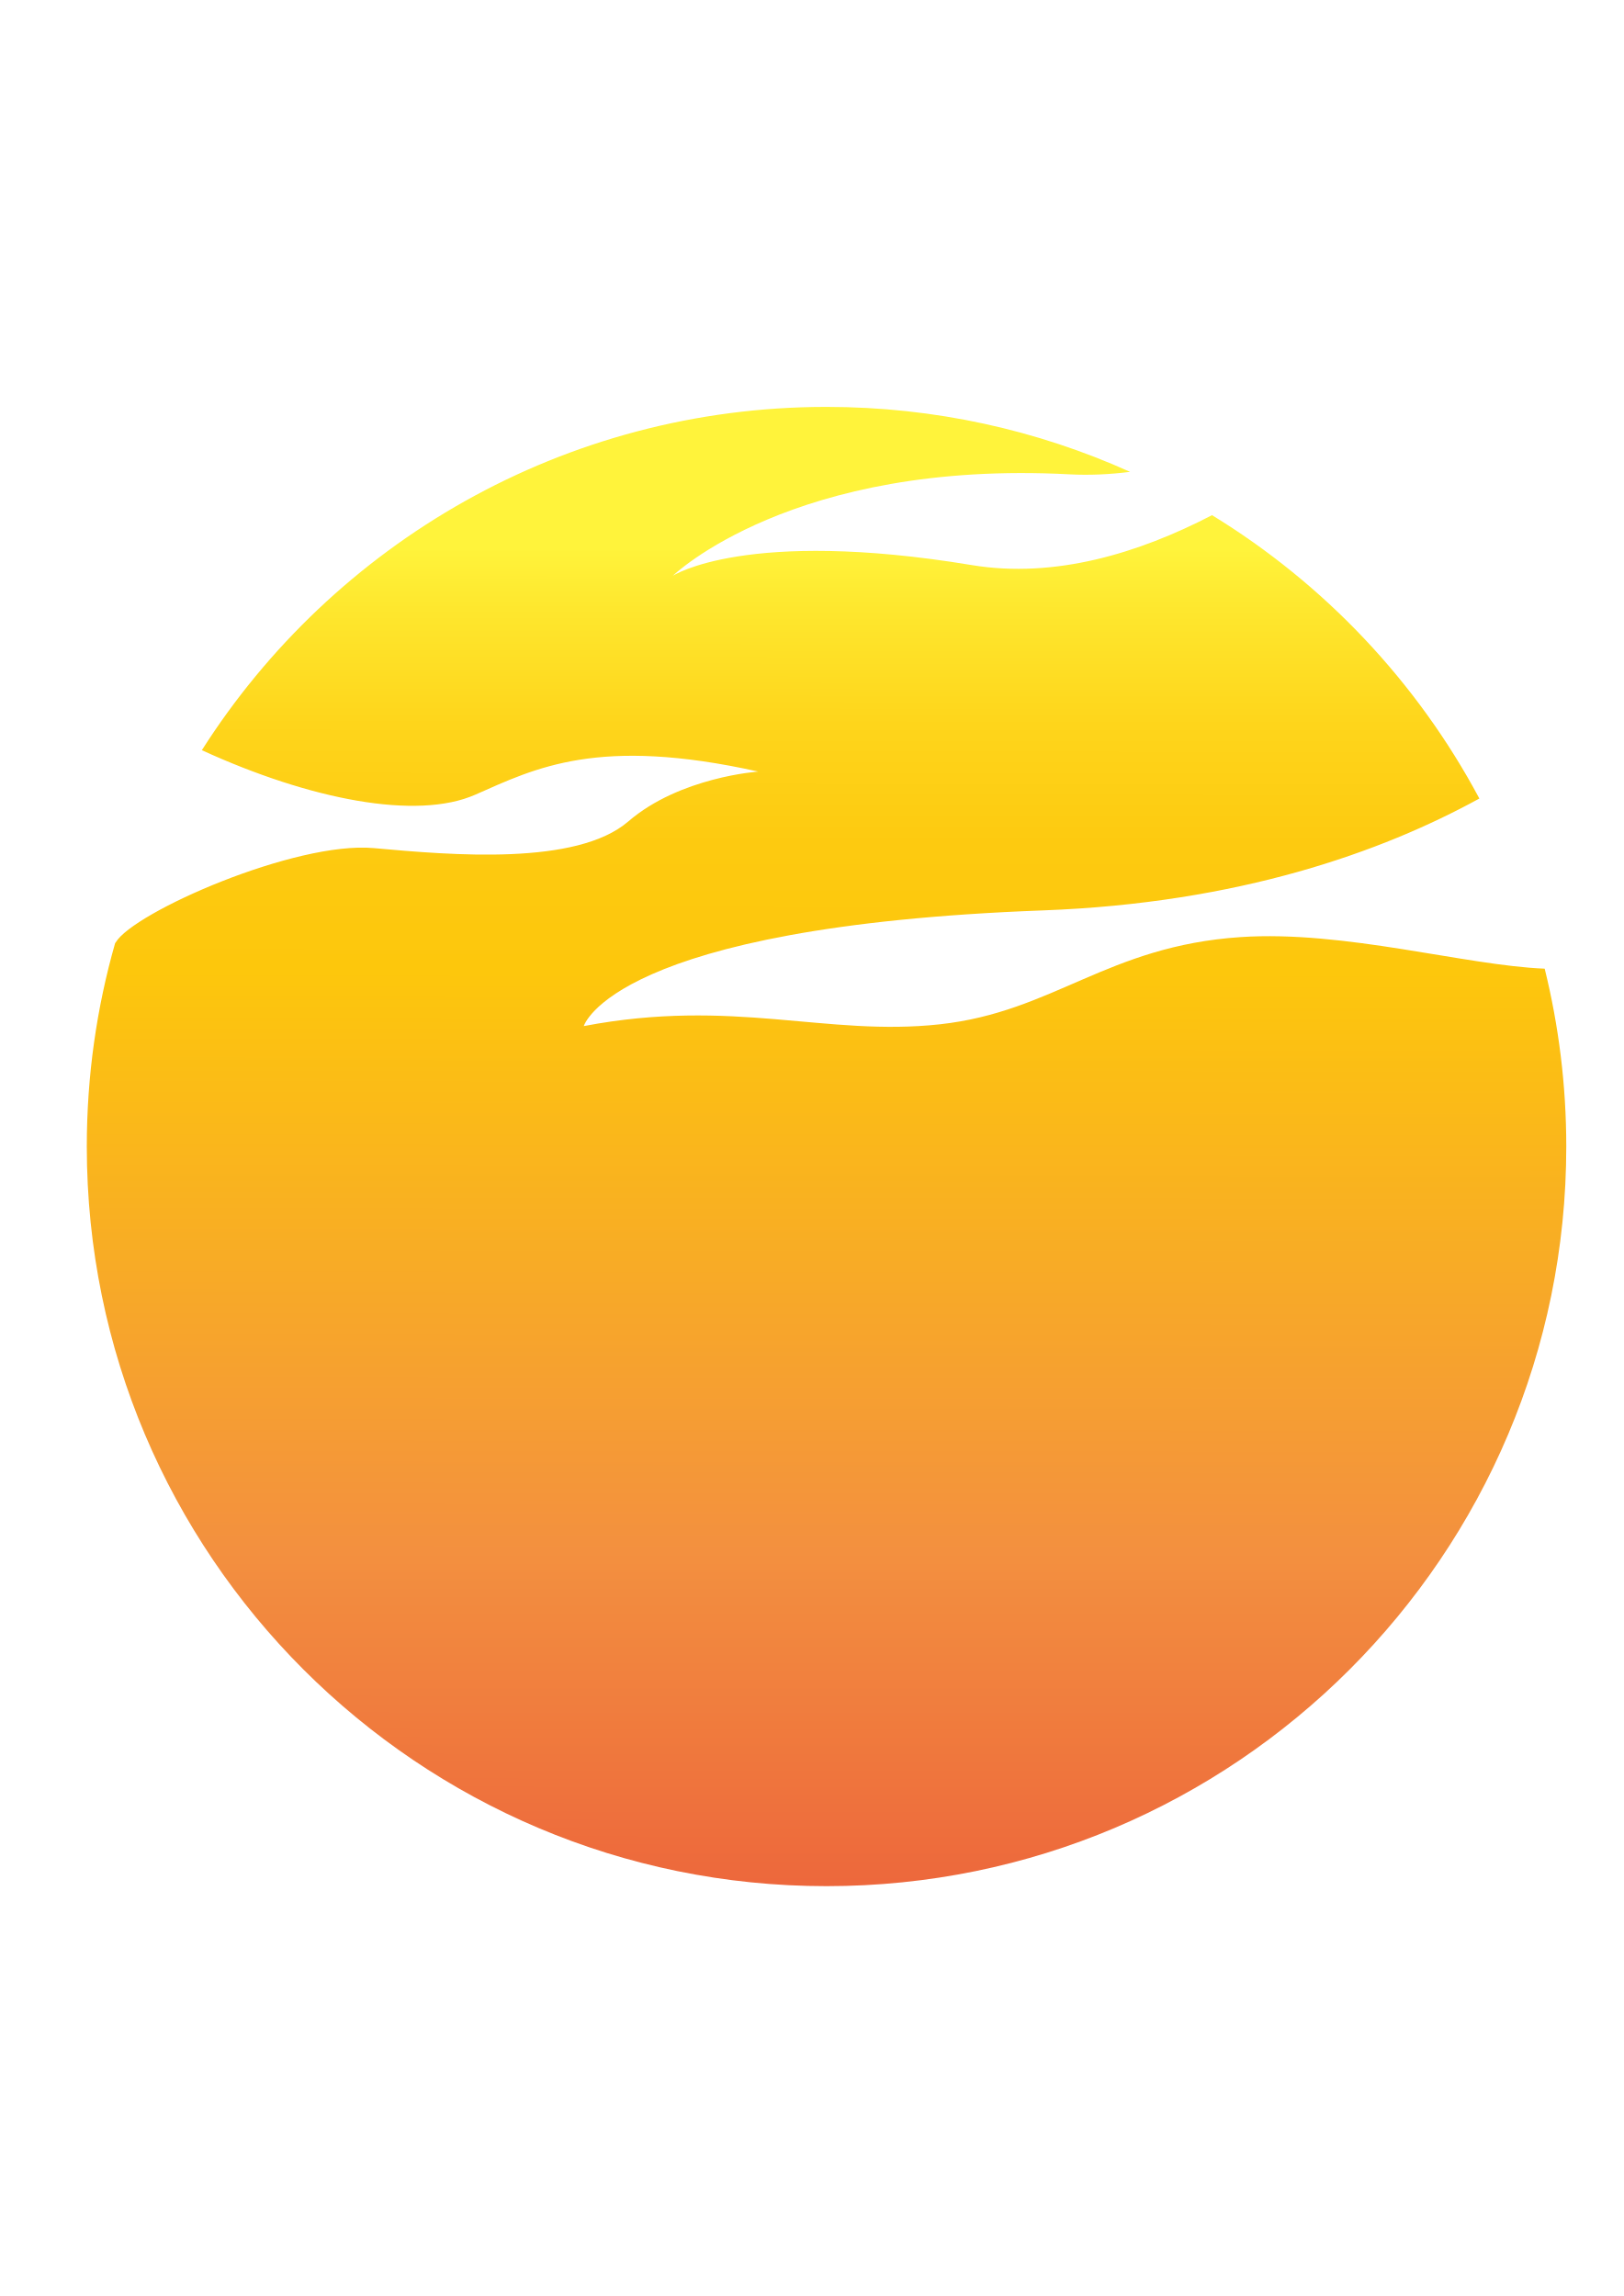
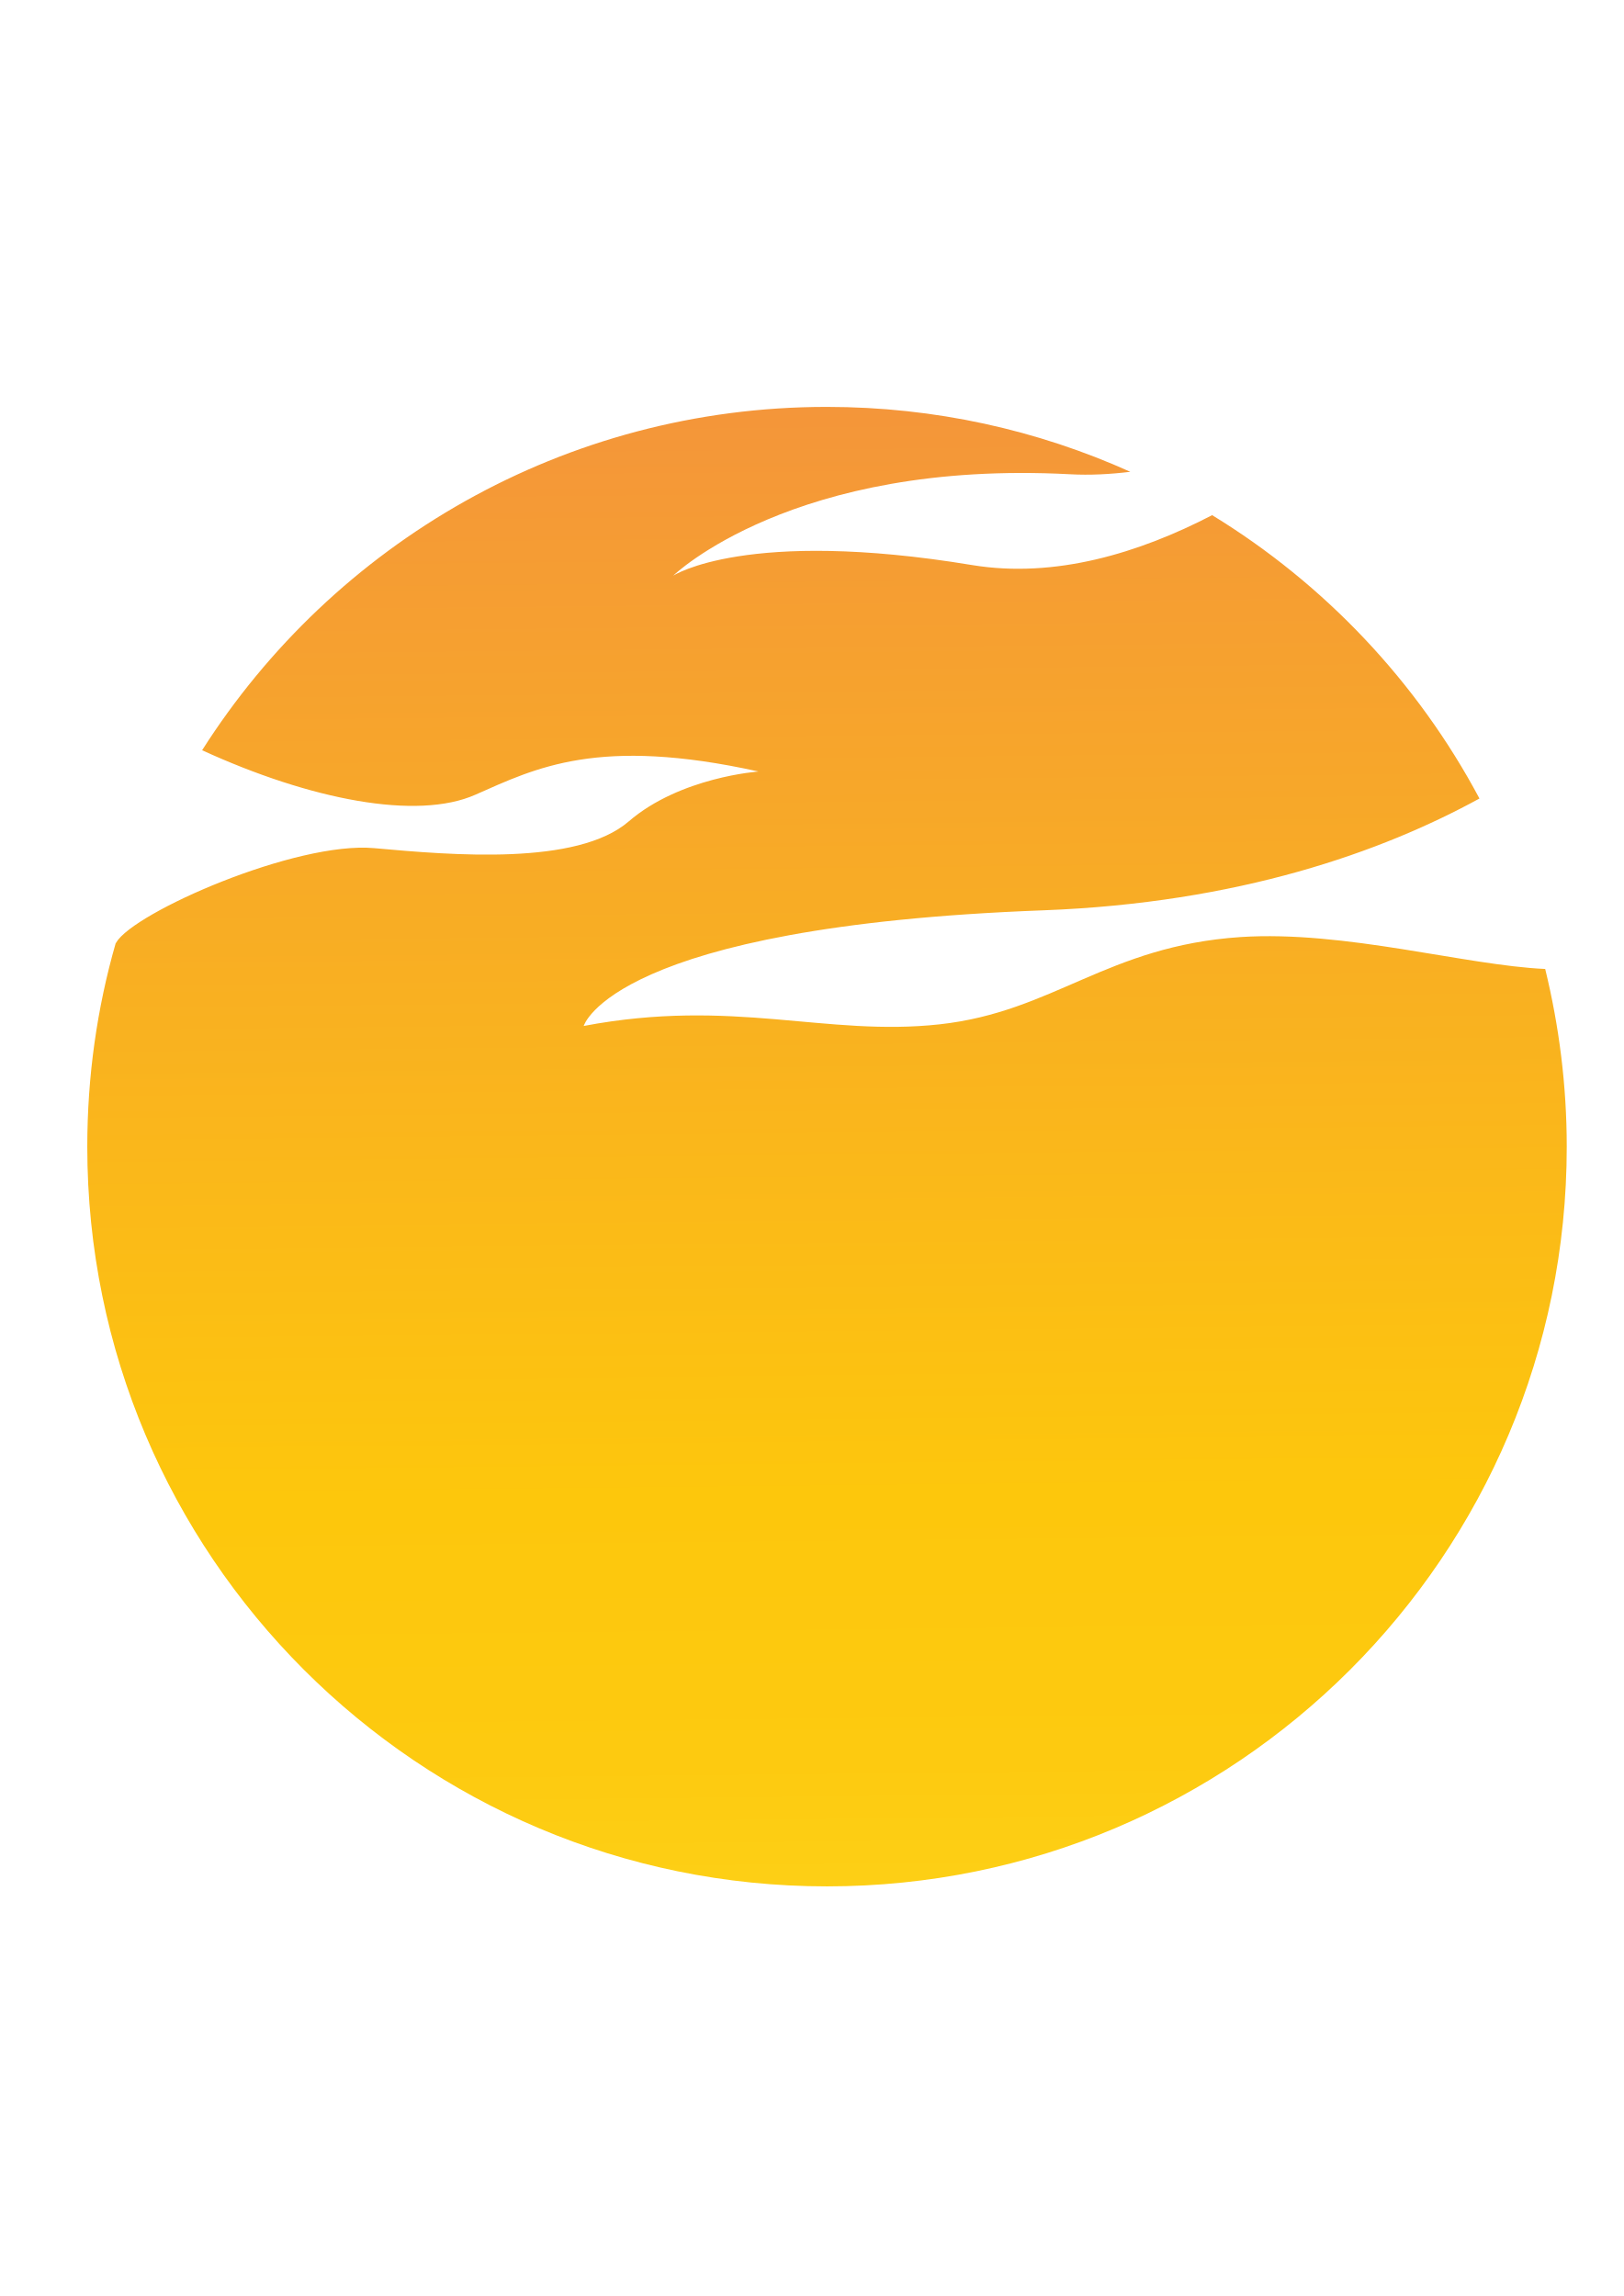
- <svg xmlns="http://www.w3.org/2000/svg" version="1.1" id="Layer_1" x="0px" y="0px" viewBox="0 0 595.28 841.89" style="enable-background:new 0 0 595.28 841.89;" xml:space="preserve">
+ <svg xmlns="http://www.w3.org/2000/svg" version="1.1" id="Layer_1" x="0px" y="0px" viewBox="0 0 595.3 841.9" style="enable-background:new 0 0 595.3 841.9;" xml:space="preserve">
  <style type="text/css">
	.st0{fill:url(#SVGID_1_);}
</style>
-   <linearGradient id="SVGID_1_" gradientUnits="userSpaceOnUse" x1="303.132" y1="201.285" x2="302.8" y2="751.687">
+   <linearGradient id="SVGID_1_" gradientUnits="userSpaceOnUse" x1="307.67" y1="871.431" x2="295.828" y2="-277.17">
    <stop offset="0" style="stop-color:#FFF33B" />
-     <stop offset="0.04" style="stop-color:#FEE72E" />
+     <stop offset="4.010000e-02" style="stop-color:#FEE72E" />
    <stop offset="0.117" style="stop-color:#FED51B" />
    <stop offset="0.196" style="stop-color:#FDCA10" />
    <stop offset="0.281" style="stop-color:#FDC70C" />
    <stop offset="0.668" style="stop-color:#F3903F" />
    <stop offset="0.888" style="stop-color:#ED683C" />
    <stop offset="1" style="stop-color:#E93E3A" />
  </linearGradient>
-   <path class="st0" d="M454.84,343.61c-48.95,3.26-68.53,27.41-110.29,31.98c-41.77,4.57-75.7-9.79-130.52,0.65  c0,0,10.44-36.55,168.38-42.42c71.8-2.67,124.17-21.39,159.95-41.02c-22.84-42.76-56.79-78.68-98.01-103.9  c-26.79,13.92-57.59,23.34-88.04,18.31c-82.88-13.71-109.64,3.92-109.64,3.92s43.85-42.61,145.53-37.2  c7.28,0.39,14.69,0.02,22.11-0.91c-33.96-15.3-71.63-23.82-111.3-23.82c-96.31,0-180.89,50.21-229.01,125.88  c39.7,18.18,78.79,25.77,100.23,16.32c22.19-9.79,45.03-21.54,103.77-8.48c0,0-28.72,1.96-47.64,18.27  c-18.93,16.32-64.61,12.4-93.32,9.79c-28.72-2.61-88.1,23.49-94.63,34.59c-0.05,0.09-0.14,0.18-0.21,0.28  c-6.76,23.69-10.38,48.7-10.38,74.56c0,149.78,121.42,271.2,271.2,271.2s271.2-121.42,271.2-271.2c0-22.49-2.76-44.33-7.91-65.22  C537.26,354.03,493.07,341.06,454.84,343.61z" />
+   <path class="st0" d="M454.8,343.6c-49,3.3-68.5,27.4-110.3,32c-41.8,4.6-75.7-9.8-130.5,0.6c0,0,10.4-36.5,168.4-42.4  c71.8-2.7,124.2-21.4,160-41c-22.8-42.8-56.8-78.7-98-103.9c-26.8,13.9-57.6,23.3-88,18.3c-82.9-13.7-109.6,3.9-109.6,3.9  s43.8-42.6,145.5-37.2c7.3,0.4,14.7,0,22.1-0.9c-34-15.3-71.6-23.8-111.3-23.8c-96.3,0-180.9,50.2-229,125.9  c39.7,18.2,78.8,25.8,100.2,16.3c22.2-9.8,45-21.5,103.8-8.5c0,0-28.7,2-47.6,18.3c-18.9,16.3-64.6,12.4-93.3,9.8  c-28.7-2.6-88.1,23.5-94.6,34.6c0,0.1-0.1,0.2-0.2,0.3c-6.8,23.7-10.4,48.7-10.4,74.6c0,149.8,121.4,271.2,271.2,271.2  s271.2-121.4,271.2-271.2c0-22.5-2.8-44.3-7.9-65.2C537.3,354,493.1,341.1,454.8,343.6z" />
</svg>
